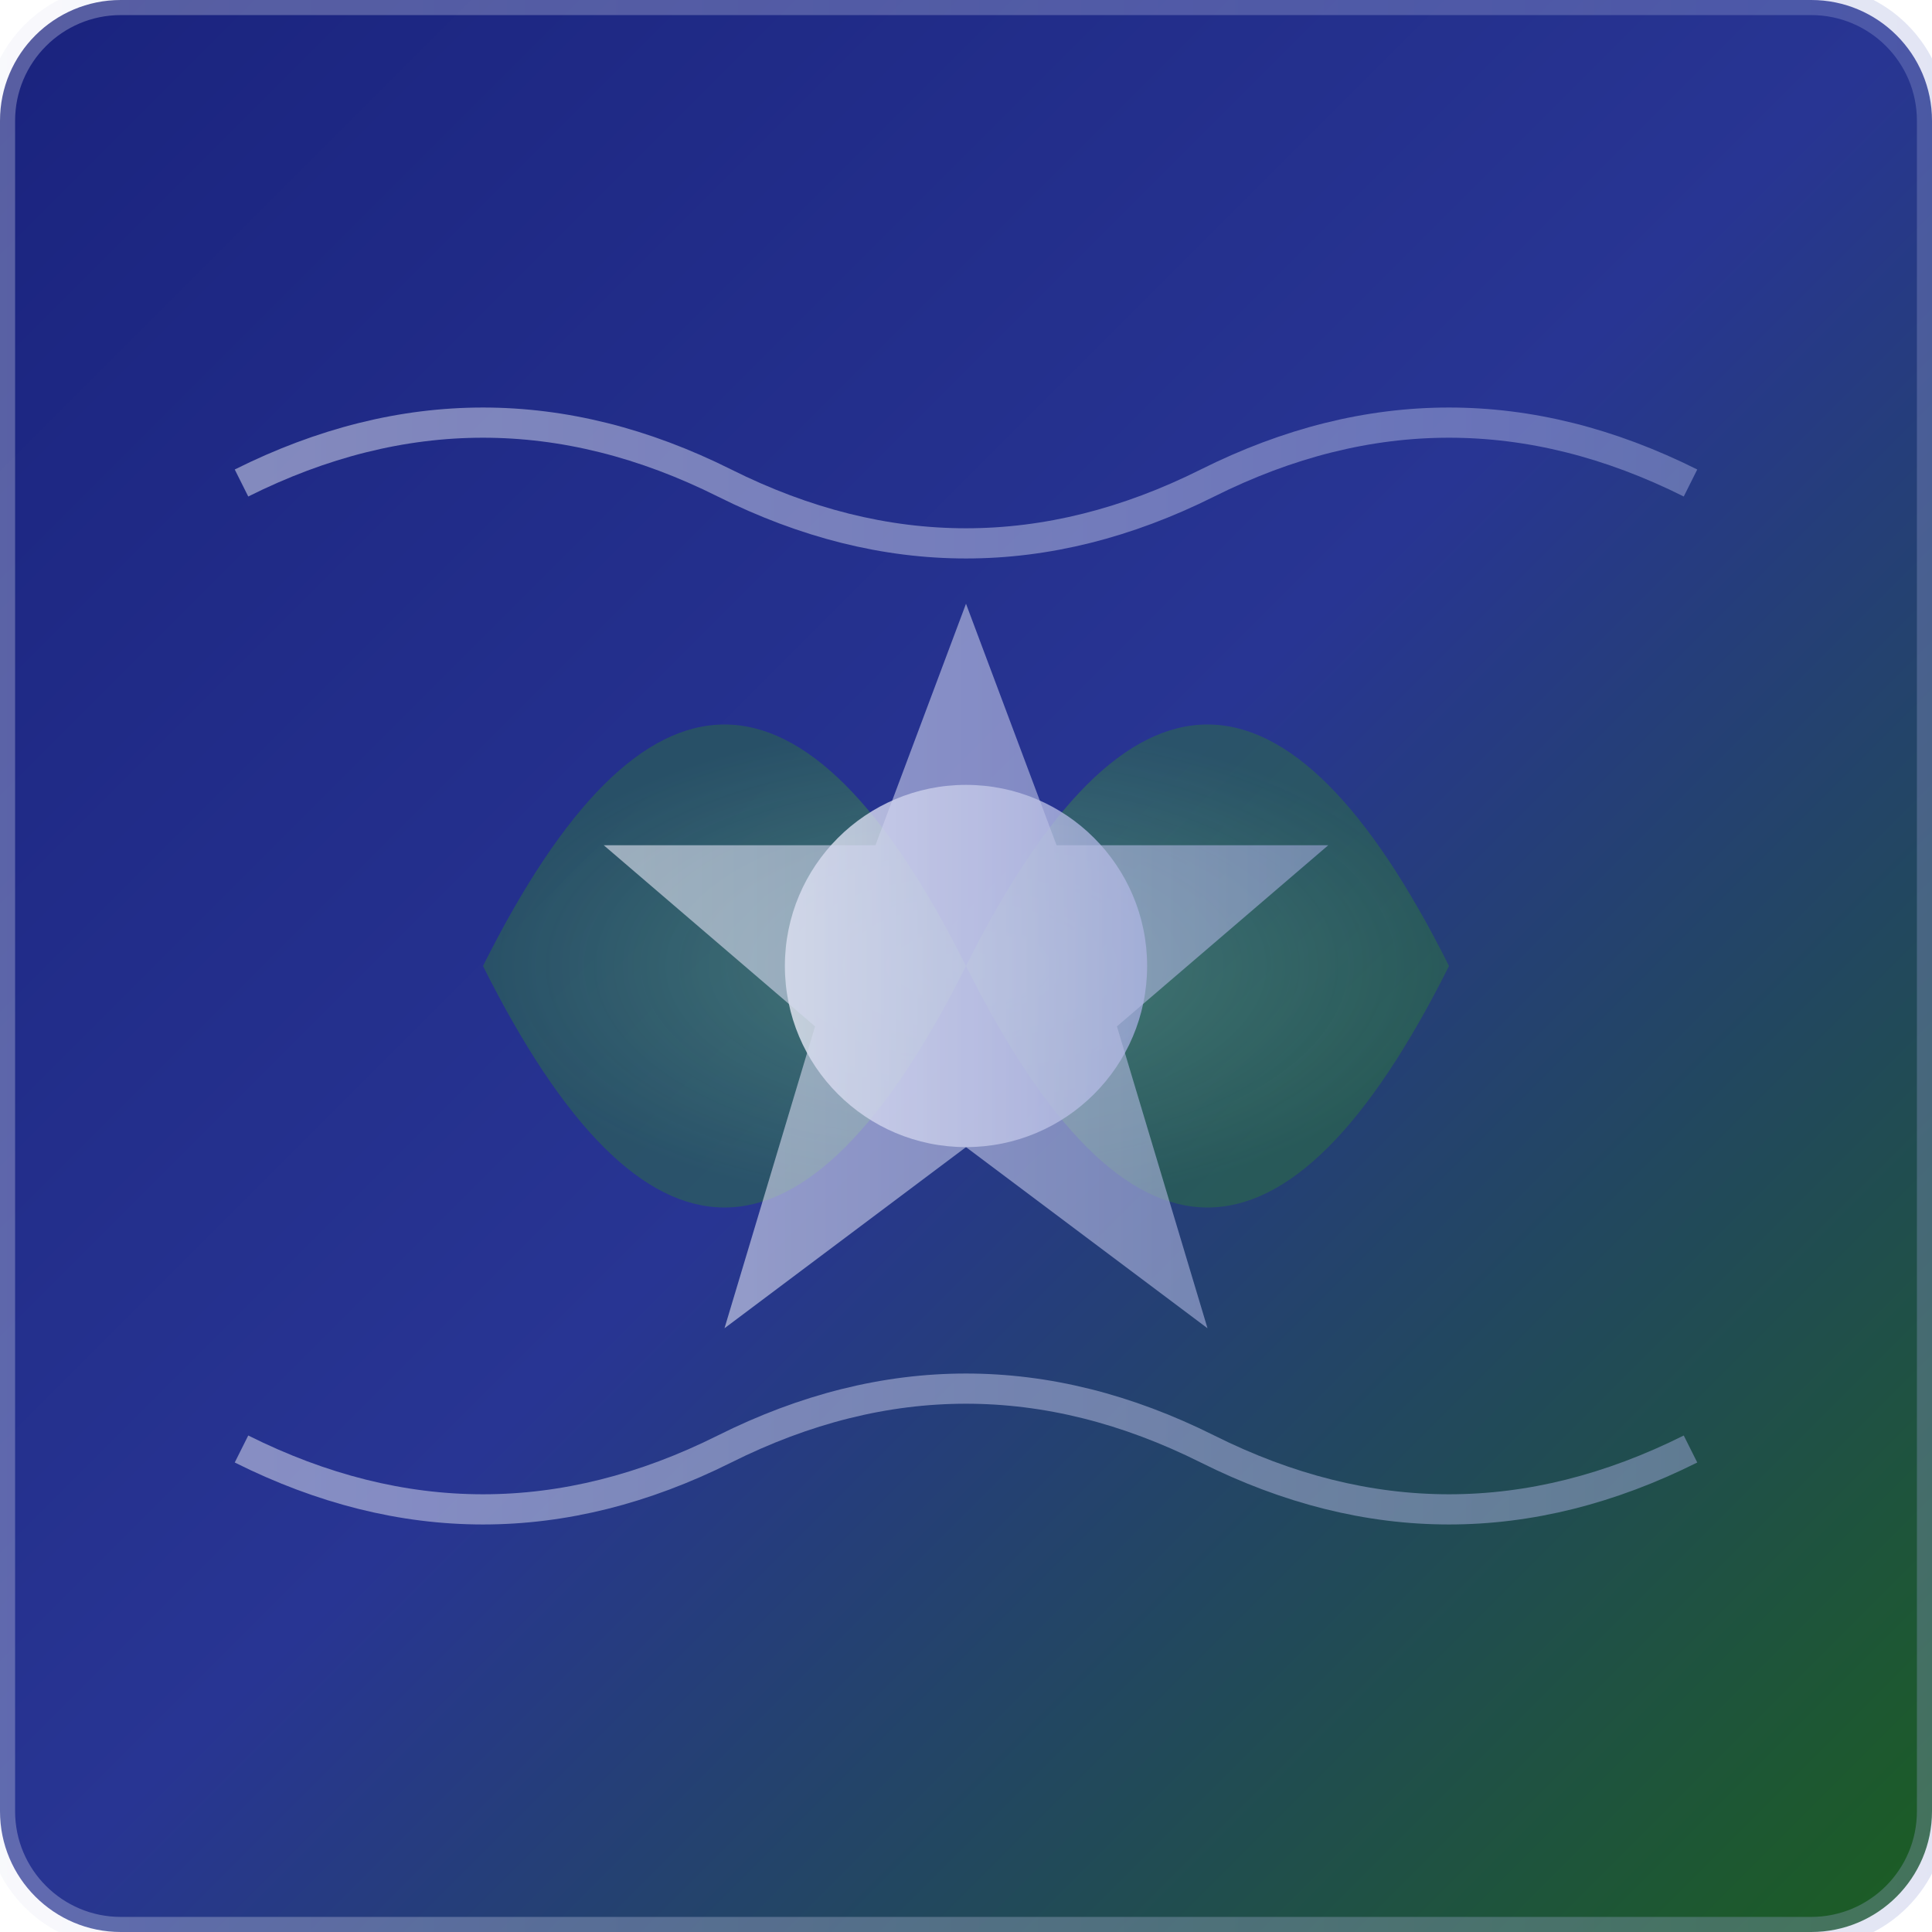
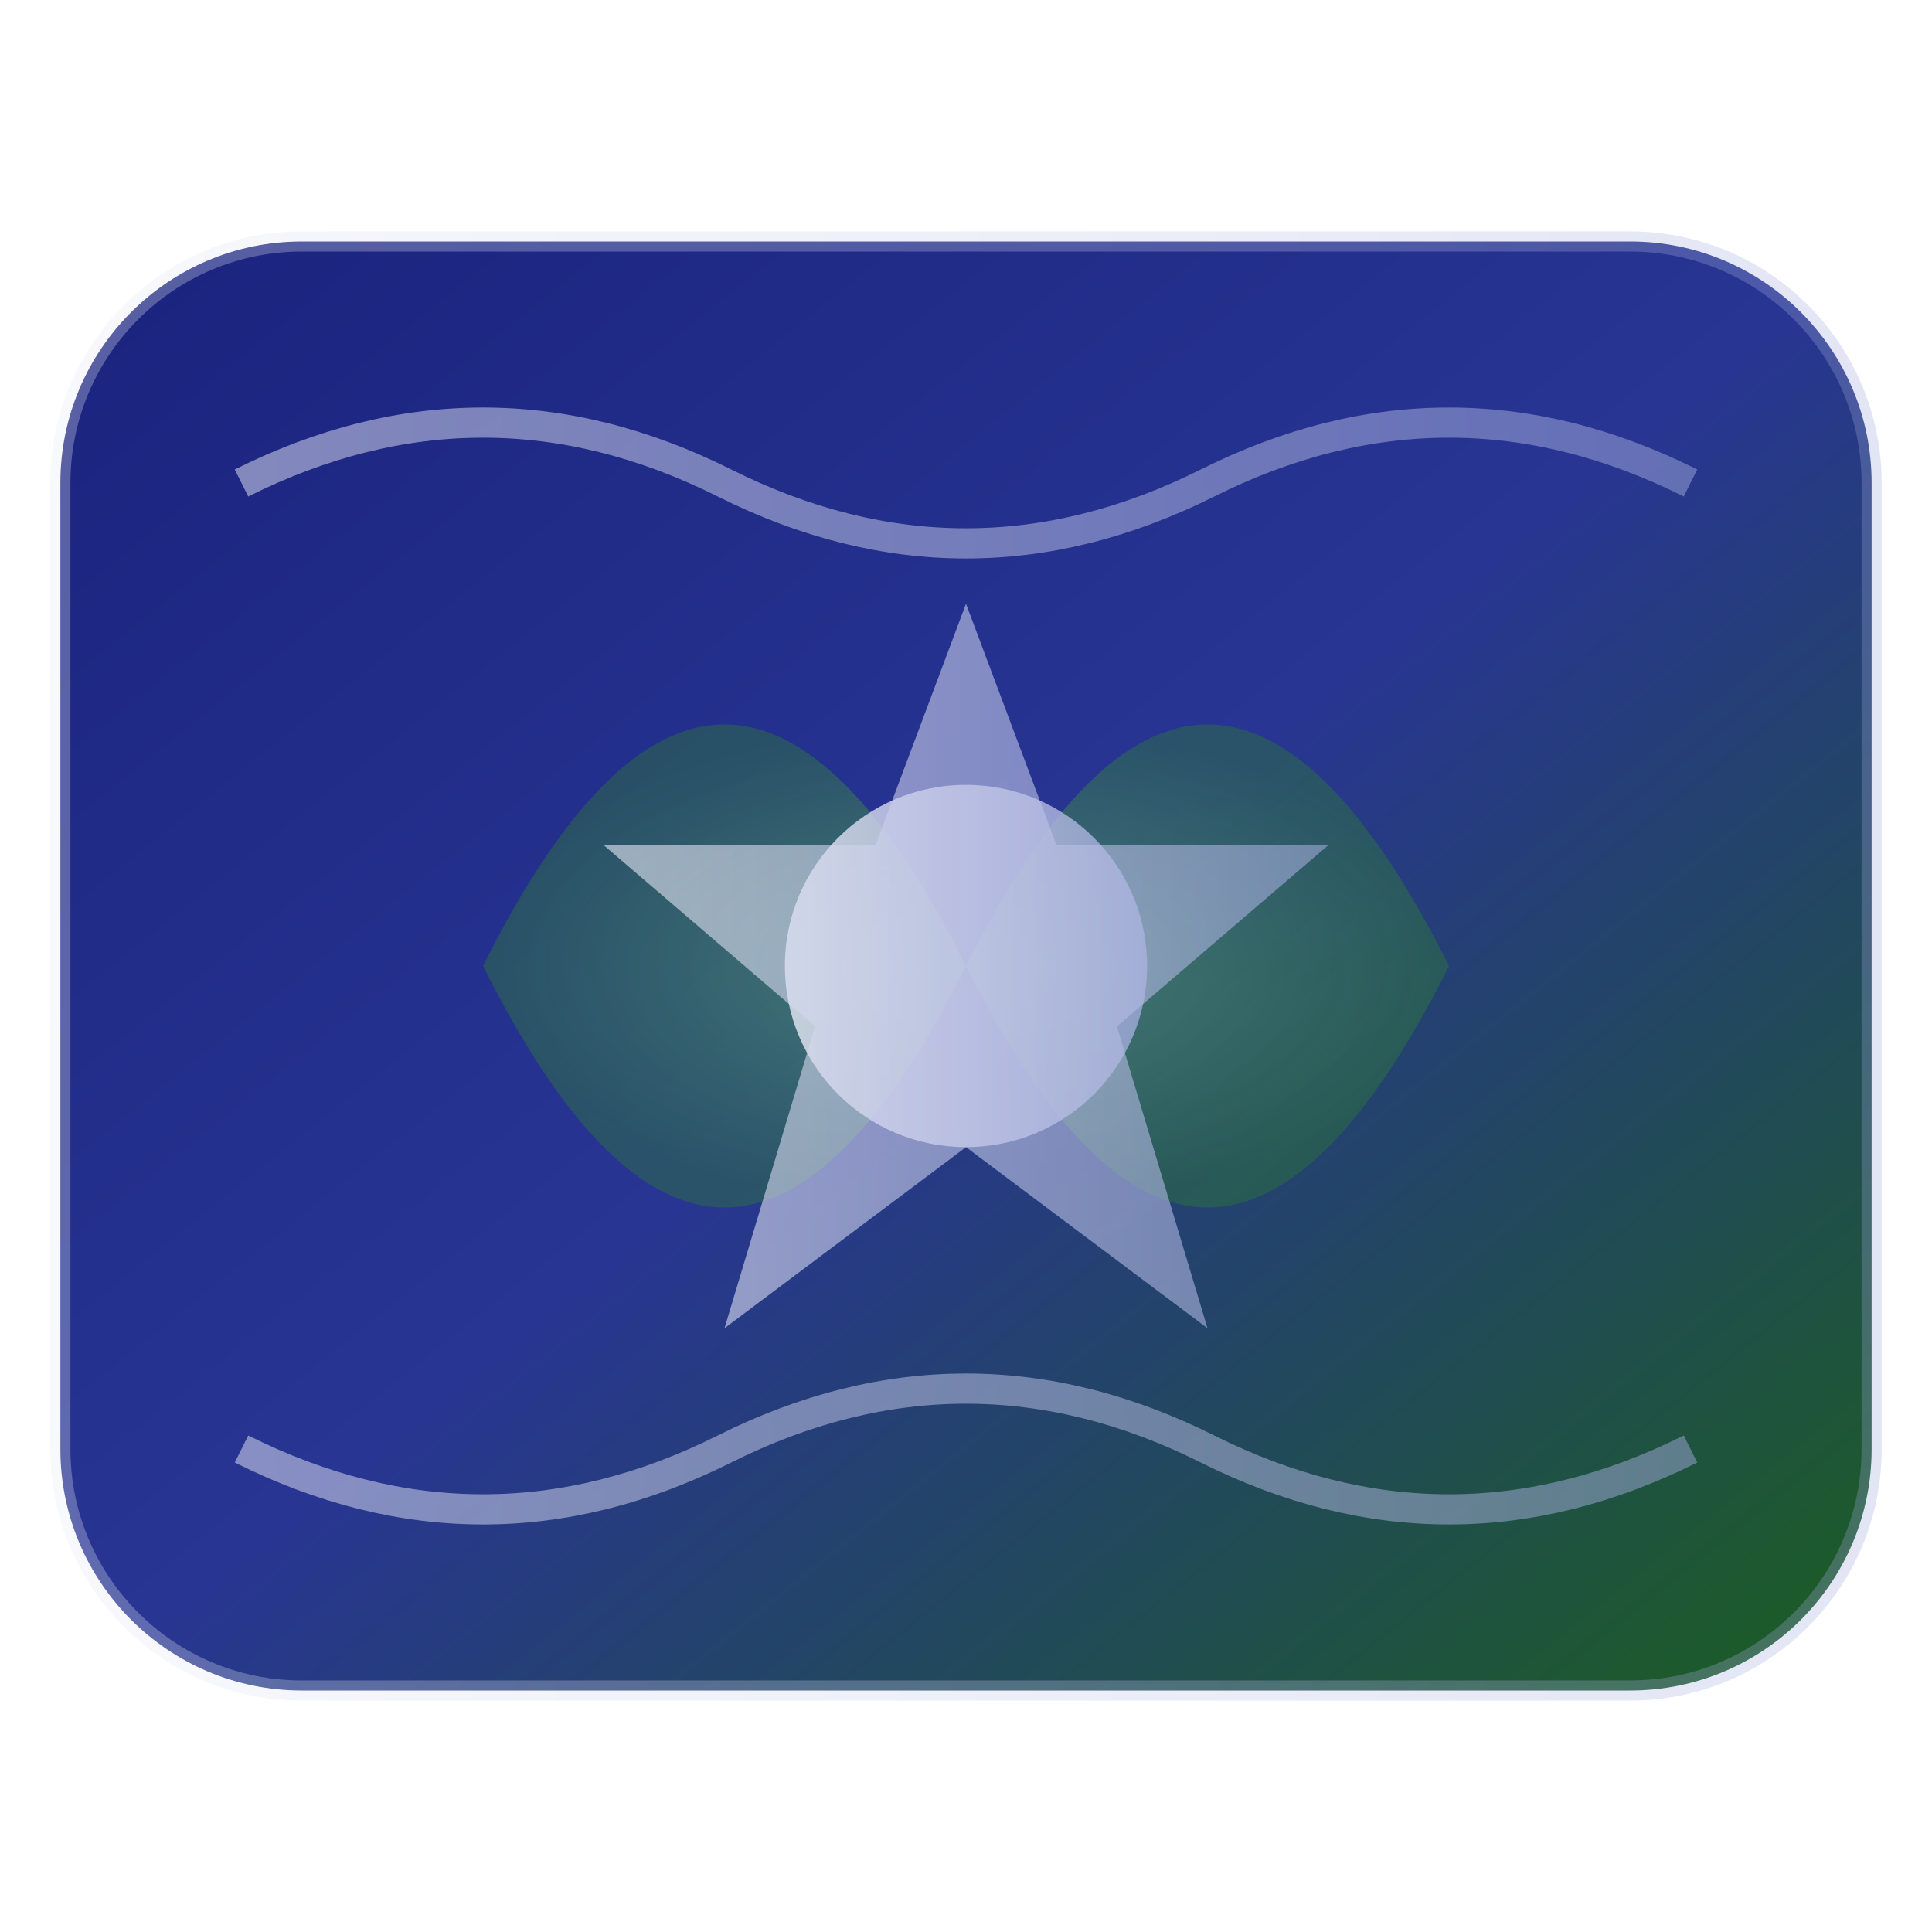
- <svg xmlns="http://www.w3.org/2000/svg" width="32" height="32" viewBox="0 0 32 32">
+ <svg xmlns="http://www.w3.org/2000/svg" width="96" height="96" viewBox="0 0 96 96">
  <defs>
    <linearGradient id="elvishGradient" x1="0%" y1="0%" x2="100%" y2="100%">
      <stop offset="0%" style="stop-color:#1a237e;stop-opacity:1" />
      <stop offset="50%" style="stop-color:#283593;stop-opacity:1" />
      <stop offset="100%" style="stop-color:#1b5e20;stop-opacity:1" />
    </linearGradient>
    <radialGradient id="leafGradient" cx="50%" cy="50%">
      <stop offset="0%" style="stop-color:#66bb6a;stop-opacity:0.9" />
      <stop offset="100%" style="stop-color:#2e7d32;stop-opacity:0.7" />
    </radialGradient>
    <linearGradient id="silverGradient" x1="0%" y1="0%" x2="100%" y2="0%">
      <stop offset="0%" style="stop-color:#e8eaf6;stop-opacity:1" />
      <stop offset="50%" style="stop-color:#c5cae9;stop-opacity:1" />
      <stop offset="100%" style="stop-color:#9fa8da;stop-opacity:1" />
    </linearGradient>
  </defs>
-   <rect width="32" height="32" fill="url(#elvishGradient)" rx="2" />
-   <path d="M8 16 Q12 8 16 16 Q20 8 24 16 Q20 24 16 16 Q12 24 8 16 Z" fill="url(#leafGradient)" opacity="0.6" />
-   <circle cx="16" cy="16" r="3" fill="url(#silverGradient)" opacity="0.8" />
-   <path d="M16 10 L17.5 14 L22 14 L18.5 17 L20 22 L16 19 L12 22 L13.5 17 L10 14 L14.5 14 Z" fill="url(#silverGradient)" opacity="0.6" />
-   <path d="M4 8 Q8 6 12 8 Q16 10 20 8 Q24 6 28 8" stroke="url(#silverGradient)" stroke-width="0.5" fill="none" opacity="0.5" />
-   <path d="M4 24 Q8 26 12 24 Q16 22 20 24 Q24 26 28 24" stroke="url(#silverGradient)" stroke-width="0.5" fill="none" opacity="0.5" />
-   <rect width="32" height="32" fill="none" stroke="url(#silverGradient)" stroke-width="0.5" rx="2" opacity="0.3" />
+   <rect x="3" y="12" width="90" height="72" fill="url(#elvishGradient)" rx="12" />
+   <path d="M24 48 Q36 24 48 48 Q60 24 72 48 Q60 72 48 48 Q36 72 24 48 Z" fill="url(#leafGradient)" opacity="0.6" />
+   <circle cx="48" cy="48" r="9" fill="url(#silverGradient)" opacity="0.8" />
+   <path d="M48 30 L52.5 42 L66 42 L55.5 51 L60 66 L48 57 L36 66 L40.5 51 L30 42 L43.5 42 Z" fill="url(#silverGradient)" opacity="0.6" />
+   <path d="M12 24 Q24 18 36 24 Q48 30 60 24 Q72 18 84 24" stroke="url(#silverGradient)" stroke-width="1.5" fill="none" opacity="0.5" />
+   <path d="M12 72 Q24 78 36 72 Q48 66 60 72 Q72 78 84 72" stroke="url(#silverGradient)" stroke-width="1.5" fill="none" opacity="0.5" />
+   <rect x="3" y="12" width="90" height="72" fill="none" stroke="url(#silverGradient)" stroke-width="1" rx="12" opacity="0.3" />
</svg>
